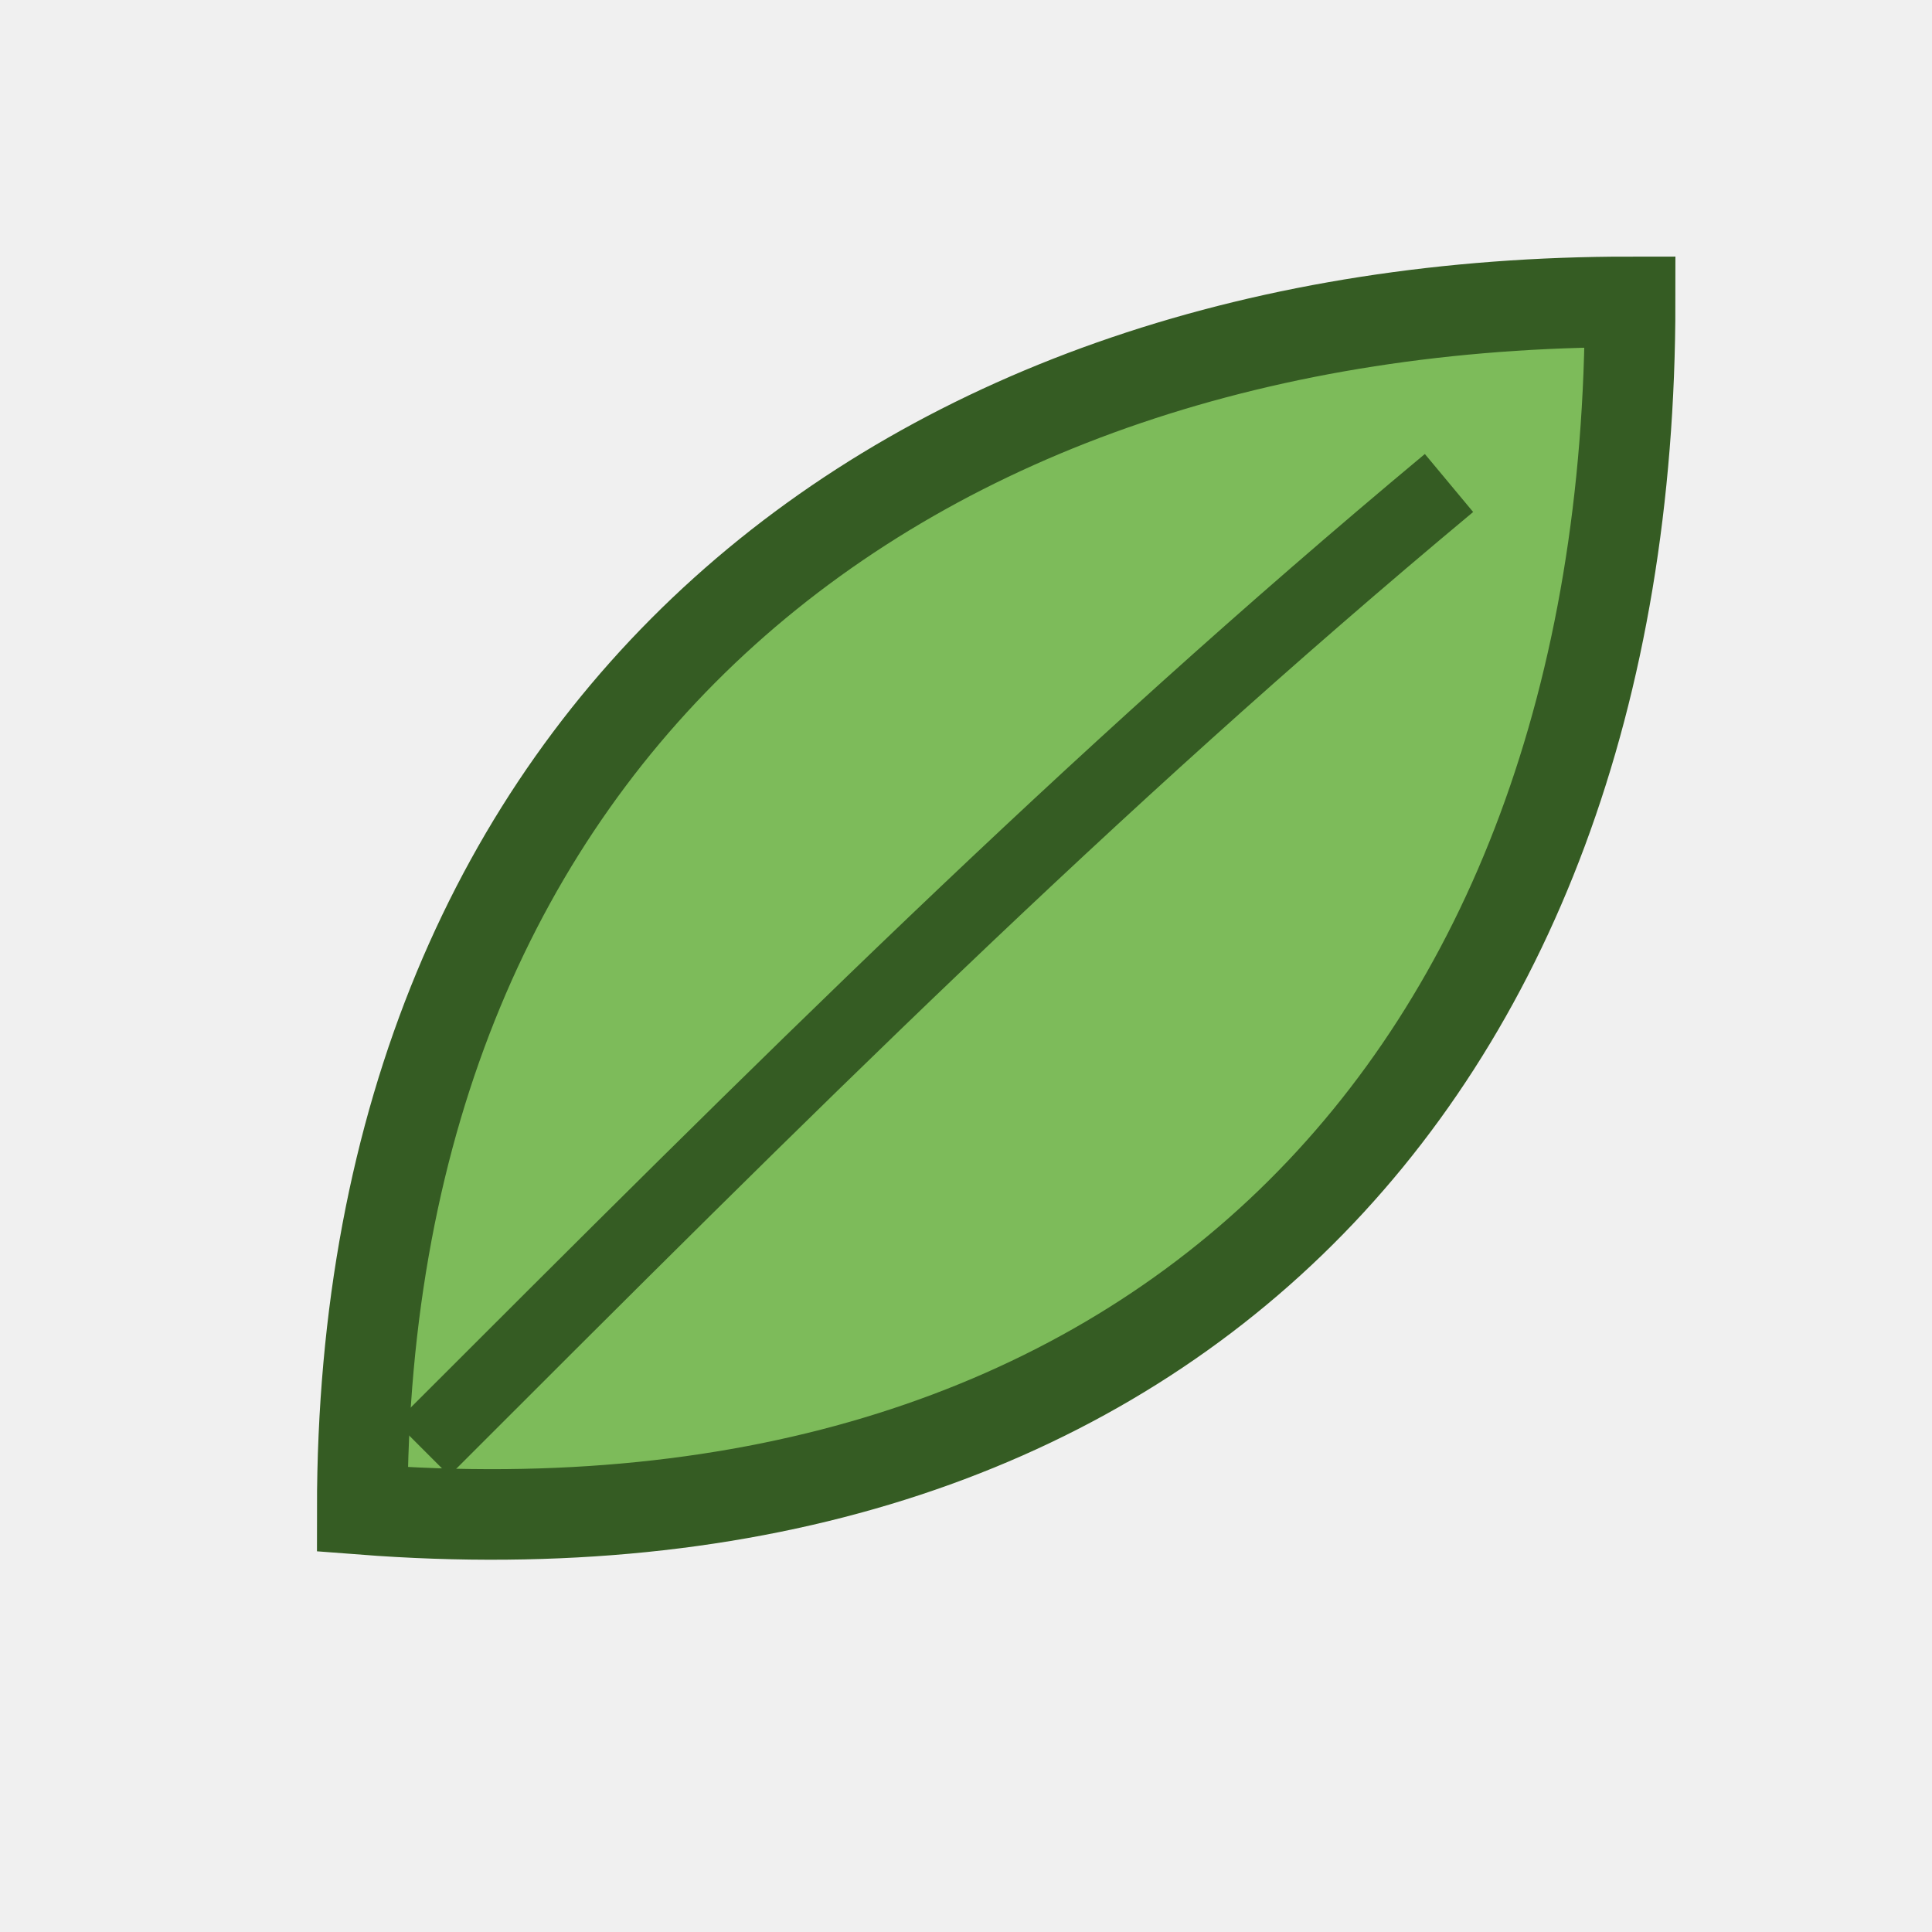
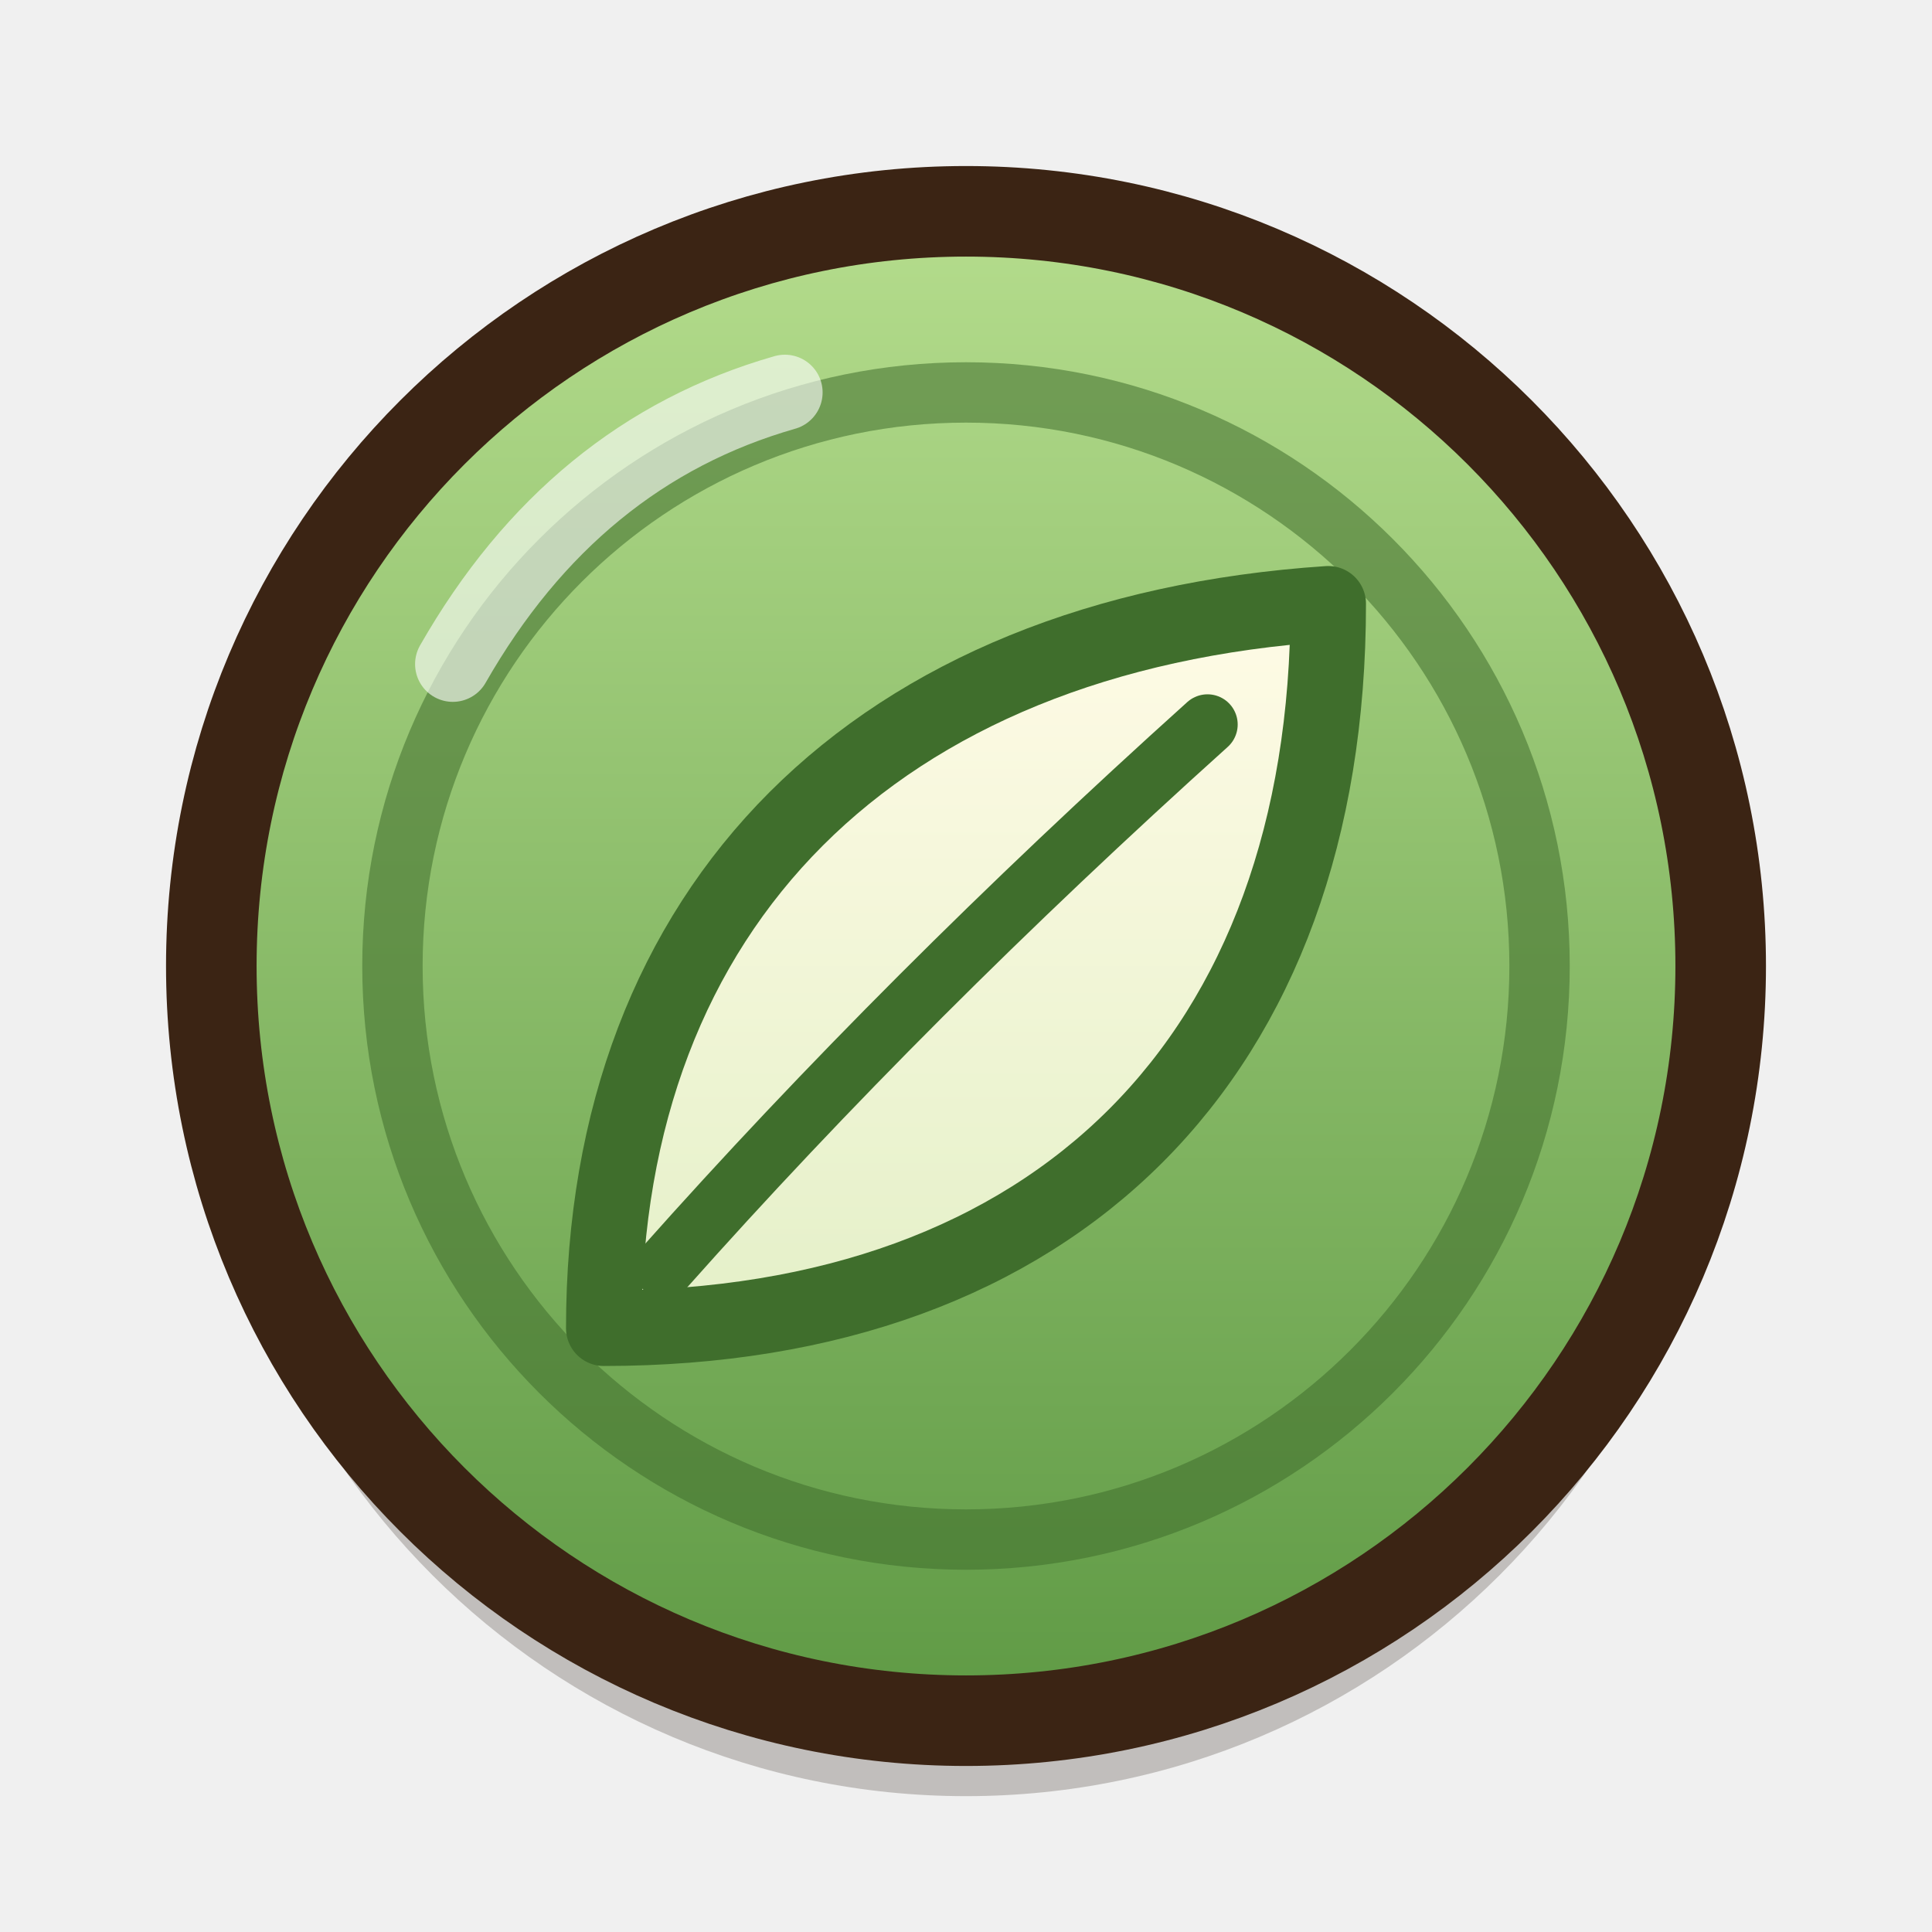
- <svg xmlns="http://www.w3.org/2000/svg" viewBox="0 0 64 64">
-   <path d="M12 50C12 24 30 10 54 10c0 26-16 42-42 40z" fill="#7dbb5a" stroke="#355c23" stroke-width="3" />
-   <path d="M14 48C26 36 36 26 48 16" fill="none" stroke="#355c23" stroke-width="2.5" />
+ <svg xmlns="http://www.w3.org/2000/svg" width="64" height="64" viewBox="0 0 64 64">
+   <defs>
+     <linearGradient id="g" x1="0" y1="0" x2="0" y2="1">
+       <stop offset="0" stop-color="#b4dc8c" />
+       <stop offset="1" stop-color="#5f9a45" />
+     </linearGradient>
+     <linearGradient id="g2" x1="0" y1="0" x2="0" y2="1">
+       <stop offset="0" stop-color="#fffbe6" />
+       <stop offset="1" stop-color="#e4f0c8" />
+     </linearGradient>
+   </defs>
+   <g transform="translate(0 2.5)" fill="#1a0f06" opacity=".22">
+     <circle cx="32" cy="32" r="25" />
+   </g>
+   <circle cx="32" cy="32" r="25" fill="url(#g)" stroke="#3b2414" stroke-width="3" stroke-linejoin="round" stroke-linecap="round" />
+   <circle cx="32" cy="32" r="19" fill="none" stroke="#3f6e2c" stroke-width="2" opacity=".55" />
+   <path d="M20 44c0-14 9-23 24-24 0 15-9 24-24 24z" fill="url(#g2)" stroke="#3f6e2c" stroke-width="2.5" stroke-linejoin="round" />
+   <path d="M22 42q8-9 18-18" stroke="#3f6e2c" stroke-width="2" fill="none" stroke-linecap="round" />
+   <path d="M15 22q4-7 11-9" stroke="#fff" stroke-width="2.5" opacity=".6" fill="none" stroke-linecap="round" />
</svg>
